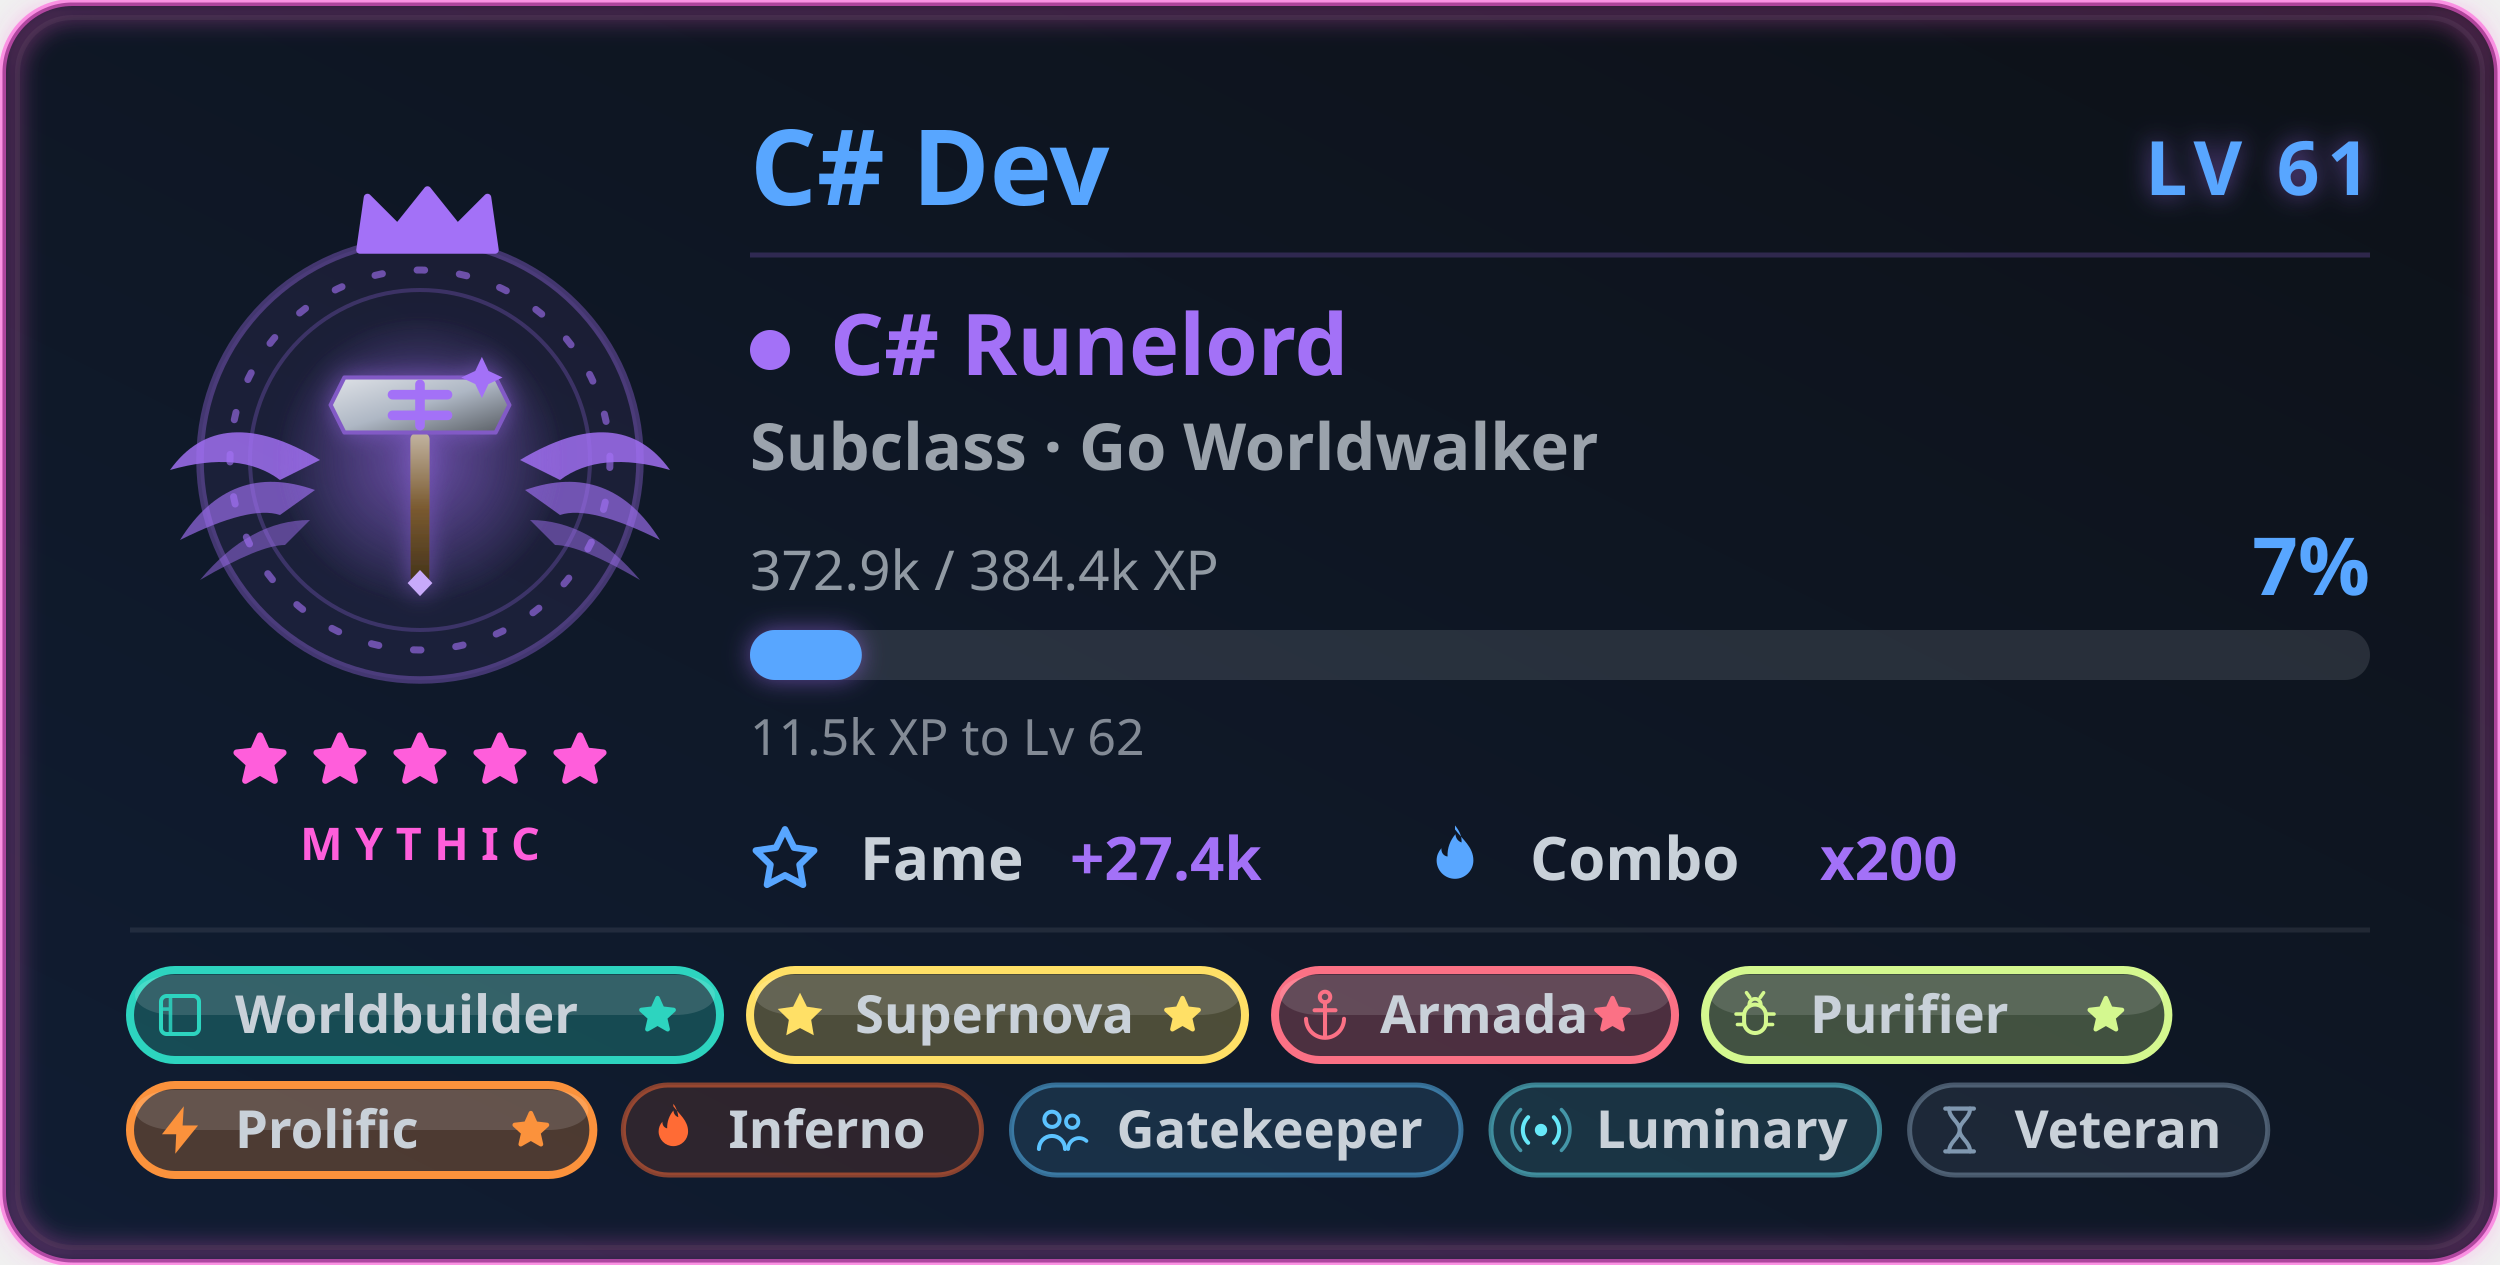
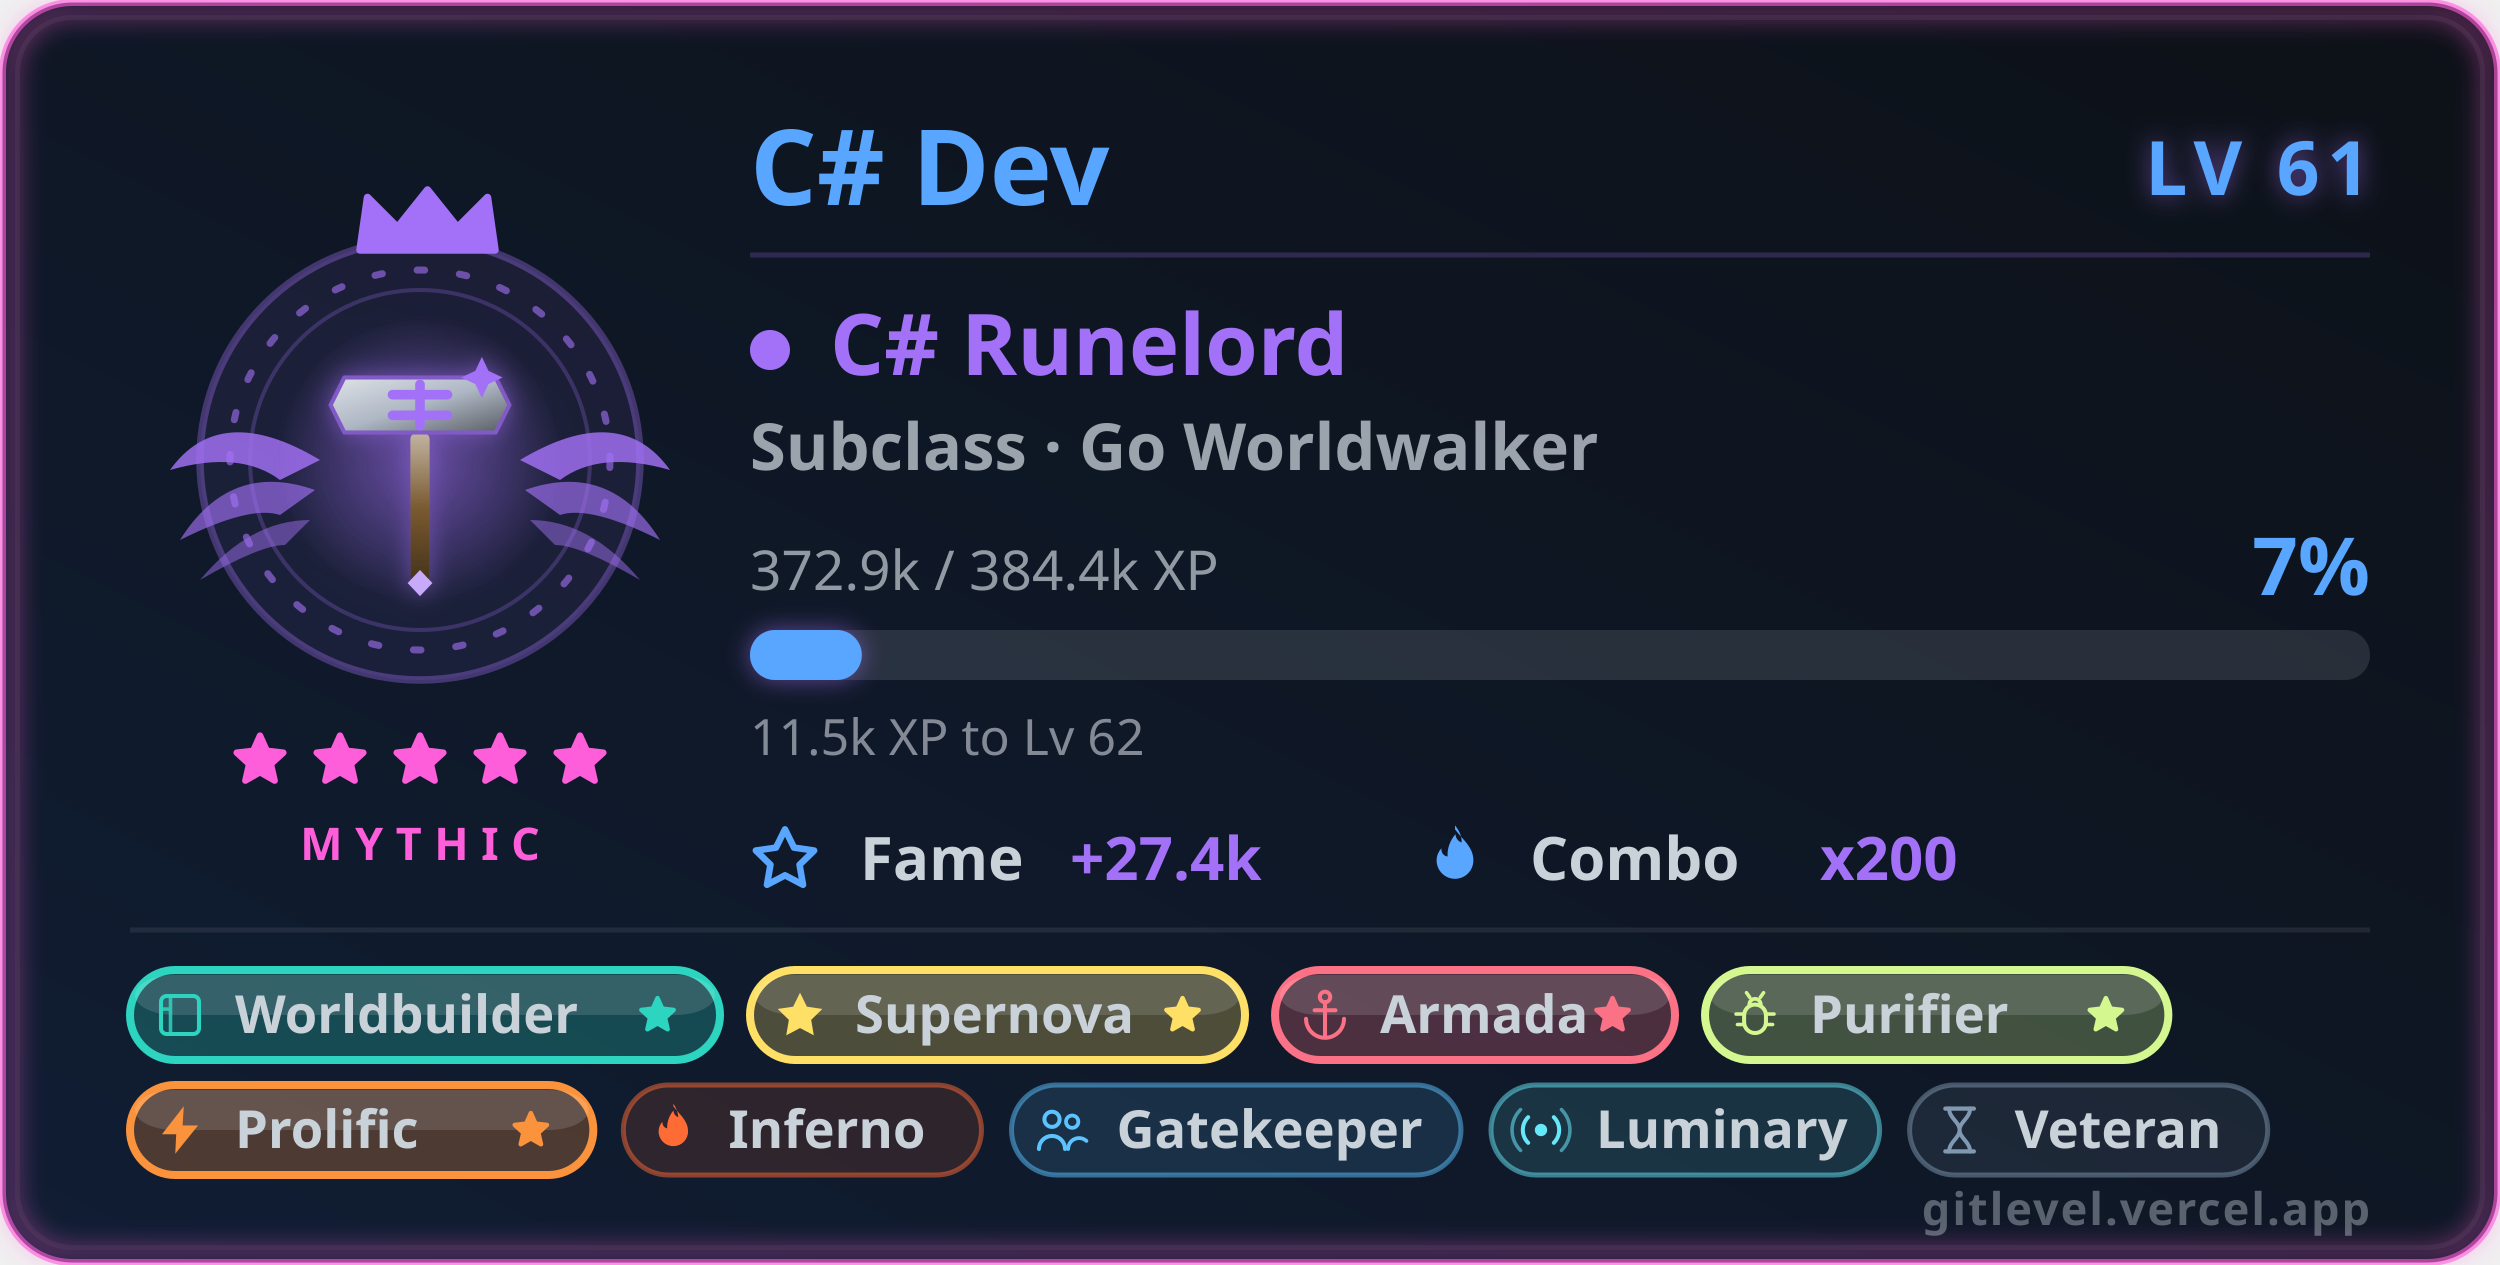
<svg xmlns="http://www.w3.org/2000/svg" width="500" height="253" viewBox="0 0 500 253" role="img" aria-labelledby="card-title-a11y card-desc-a11y">
  <style>
text { font-family: 'Segoe UI', Ubuntu, 'Helvetica Neue', sans-serif; }
.title { font-size: 18px; font-weight: 600; fill: #58a6ff; }
.title-icon { fill: #58a6ff; }
.icon { fill: #58a6ff; }


.gl-name { font-size: 21px; font-weight: 700; fill: #58a6ff; }
.gl-lvl { font-size: 15px; font-weight: 800; letter-spacing: 1.5px; fill: #58a6ff; }
.gl-class { font-size: 17px; font-weight: 700; fill: #a371f7; }
.gl-sub { font-size: 13px; font-weight: 600; fill: #c9d1d9; opacity: 0.75; }
.gl-meta { font-size: 11px; fill: #c9d1d9; opacity: 0.7; }
.gl-pct { font-size: 16px; font-weight: 800; fill: #58a6ff; }
.gl-chip-label { font-size: 12px; font-weight: 600; fill: #c9d1d9; }
.gl-chip-value { font-size: 12px; font-weight: 800; fill: #a371f7; }
.gl-hint { font-size: 10px; fill: #c9d1d9; opacity: 0.62; }
.gl-badge-label { font-size: 10.5px; font-weight: 600; }
.gl-rarity { font-size: 9px; font-weight: 700; letter-spacing: 2.5px; fill: #ff5edb; }
+ .gl-brand { font-size: 9px; font-weight: 600; letter-spacing: 0.4px; fill: #c9d1d9; opacity: 0.4; }

</style>
  <defs>
    <linearGradient id="card-bg" x1="0" y1="0" x2="1" y2="1" gradientTransform="rotate(90, 0.5, 0.5)">
      <stop offset="0.0%" stop-color="#0d1117" />
      <stop offset="100.0%" stop-color="#101d33" />
    </linearGradient>
    <filter id="card-glow" x="-50%" y="-50%" width="200%" height="200%">
      <feGaussianBlur in="SourceGraphic" stdDeviation="3" result="blur" />
      <feFlood flood-color="#58a6ff" flood-opacity="0.55" result="tint" />
      <feComposite in="tint" in2="blur" operator="in" result="softGlow" />
      <feMerge>
        <feMergeNode in="softGlow" />
        <feMergeNode in="SourceGraphic" />
      </feMerge>
    </filter>
    <filter id="gl-glow" x="-60%" y="-60%" width="220%" height="220%">
      <feGaussianBlur in="SourceGraphic" stdDeviation="2.4" result="b" />
      <feFlood flood-color="#a371f7" flood-opacity="0.55" result="t" />
      <feComposite in="t" in2="b" operator="in" result="g" />
      <feMerge>
        <feMergeNode in="g" />
        <feMergeNode in="SourceGraphic" />
      </feMerge>
    </filter>
    <filter id="gl-rarity" x="-20%" y="-20%" width="140%" height="140%">
      <feGaussianBlur stdDeviation="2.4" />
    </filter>
  </defs>
  <rect x="0.5" y="0.5" width="499" height="252" rx="14" fill="url(#card-bg)" stroke="#ff5edb" stroke-width="1.4" stroke-opacity="0.6" />
  <rect x="3.5" y="3.5" width="493" height="246" rx="11" fill="none" stroke="#30363d" stroke-opacity="0.4" />
  <rect x="2" y="2" width="496" height="249" rx="13" fill="none" stroke="#ff5edb" stroke-width="3.5" stroke-opacity="0.4" filter="url(#gl-rarity)" />
  <g class="fade">
    <g class="">
      <g class="flourish">
        <g transform="translate(84,0)">
          <g transform="translate(0,92)" fill="#a371f7">
            <path d="M20 0 Q 40 -12 50 2 Q 36 -2 28 4 Z" opacity="0.82" />
            <path d="M21 6 Q 38 0 48 16 Q 34 9 28 11 Z" opacity="0.64" />
            <path d="M22 12 Q 34 12 44 24 Q 32 17 27 17 Z" opacity="0.48" />
          </g>
        </g>
        <g transform="translate(84,0) scale(-1,1)">
          <g transform="translate(0,92)" fill="#a371f7">
            <path d="M20 0 Q 40 -12 50 2 Q 36 -2 28 4 Z" opacity="0.82" />
            <path d="M21 6 Q 38 0 48 16 Q 34 9 28 11 Z" opacity="0.64" />
            <path d="M22 12 Q 34 12 44 24 Q 32 17 27 17 Z" opacity="0.48" />
          </g>
        </g>
      </g>
      <circle cx="84" cy="92" r="44" fill="#a371f7" fill-opacity="0.08" stroke="#a371f7" stroke-opacity="0.35" stroke-width="1.5" />
      <g class="">
        <circle cx="84" cy="92" r="38" fill="none" stroke="#a371f7" stroke-opacity="0.6" stroke-width="1.4" stroke-dasharray="1.5 7" stroke-linecap="round" />
        <circle cx="84" cy="92" r="34" fill="none" stroke="#a371f7" stroke-opacity="0.25" stroke-width="0.8" />
      </g>
      <g class="" filter="url(#gl-glow)">
        <svg class="" x="51" y="59" width="66" height="66" viewBox="0 0 48 48" aria-hidden="true">
          <defs>
            <radialGradient id="csHalo" cx="0.5" cy="0.5" r="0.5">
              <stop offset="0" stop-color="#a371f7" stop-opacity="0.42" />
              <stop offset="1" stop-color="#a371f7" stop-opacity="0" />
            </radialGradient>
            <linearGradient id="csSteel" x1="0" y1="0" x2="1" y2="1">
              <stop offset="0" stop-color="#dfe2e7" />
              <stop offset="0.5" stop-color="#aeb7c4" />
              <stop offset="1" stop-color="#575c62" />
            </linearGradient>
            <linearGradient id="csWood" x1="0" y1="0" x2="0" y2="1">
              <stop offset="0" stop-color="#c3b5a2" />
              <stop offset="0.5" stop-color="#7a5a30" />
              <stop offset="1" stop-color="#43321a" />
            </linearGradient>
          </defs>
          <circle cx="24" cy="24" r="21" fill="url(#csHalo)" />
          <rect x="22.6" y="20" width="2.8" height="22" rx="1" fill="url(#csWood)" />
          <path d="M13 12 H35 L37 16 L35 20 H13 L11 16 Z" fill="url(#csSteel)" stroke="#825ac6" stroke-width="0.6" stroke-linejoin="round" />
          <g stroke="#a371f7" stroke-width="1.4" stroke-linecap="round">
            <path d="M24 13 V19 M20 14.5 H28 M20 17.5 H28" />
          </g>
          <path d="M24 40 l1.8 1.9 l-1.8 1.9 l-1.8 -1.9 Z" fill="#c8aafa" />
          <path d="M33 9 l0.96 2.04 l2.04 0.96 l-2.04 0.96 l-0.96 2.04 l-0.96 -2.04 l-2.04 -0.96 l2.04 -0.96 Z" fill="#a371f7" />
        </svg>
      </g>
      <g transform="translate(69, 36.5) scale(1.5)">
        <path d="M2 9 L3 2 L7 6 L11 1 L15 6 L19 2 L20 9 Z" fill="#a371f7" stroke="#a371f7" stroke-width="1" stroke-linejoin="round" />
      </g>
    </g>
    <g>
      <g class="" transform="translate(45.5, 145.5) scale(0.5416667)" fill="#ff5edb" stroke="#ff5edb" stroke-width="2.4" stroke-linejoin="round" stroke-linecap="round" opacity="1">
        <path d="M12 3 L14.5 8.6 L20.6 9.3 L16 13.5 L17.4 19.6 L12 16.5 L6.6 19.6 L8 13.5 L3.4 9.3 L9.5 8.6 Z" />
      </g>
      <g class="" transform="translate(61.5, 145.5) scale(0.5416667)" fill="#ff5edb" stroke="#ff5edb" stroke-width="2.4" stroke-linejoin="round" stroke-linecap="round" opacity="1">
        <path d="M12 3 L14.5 8.6 L20.6 9.3 L16 13.5 L17.4 19.6 L12 16.5 L6.6 19.6 L8 13.5 L3.4 9.3 L9.5 8.6 Z" />
      </g>
      <g class="" transform="translate(77.5, 145.5) scale(0.5416667)" fill="#ff5edb" stroke="#ff5edb" stroke-width="2.4" stroke-linejoin="round" stroke-linecap="round" opacity="1">
        <path d="M12 3 L14.5 8.6 L20.6 9.3 L16 13.5 L17.4 19.6 L12 16.5 L6.6 19.6 L8 13.5 L3.4 9.3 L9.5 8.6 Z" />
      </g>
      <g class="" transform="translate(93.5, 145.5) scale(0.5416667)" fill="#ff5edb" stroke="#ff5edb" stroke-width="2.4" stroke-linejoin="round" stroke-linecap="round" opacity="1">
        <path d="M12 3 L14.5 8.6 L20.6 9.3 L16 13.5 L17.4 19.6 L12 16.5 L6.6 19.6 L8 13.5 L3.4 9.3 L9.5 8.6 Z" />
      </g>
      <g class="" transform="translate(109.5, 145.5) scale(0.5416667)" fill="#ff5edb" stroke="#ff5edb" stroke-width="2.4" stroke-linejoin="round" stroke-linecap="round" opacity="1">
        <path d="M12 3 L14.5 8.6 L20.6 9.3 L16 13.5 L17.4 19.6 L12 16.5 L6.6 19.6 L8 13.5 L3.4 9.3 L9.5 8.6 Z" />
      </g>
    </g>
    <text class="gl-rarity" x="84" y="172" text-anchor="middle">MYTHIC</text>
  </g>
  <g class="fade" style="animation-delay:.15s">
    <text class="gl-name" x="150" y="41">C# Dev</text>
    <text class="gl-lvl glow-pulse" x="474" y="39" text-anchor="end" filter="url(#gl-glow)">LV 61</text>
    <line x1="150" y1="51" x2="474" y2="51" stroke="#a371f7" stroke-opacity="0.22" stroke-width="1" />
    <circle cx="154" cy="70" r="4" fill="#a371f7" />
    <text class="gl-class" x="166" y="75">C# Runelord</text>
    <text class="gl-sub" x="150" y="94">Subclass · Go Worldwalker</text>
    <text class="gl-meta" x="150" y="118">372.9k / 384.4k XP</text>
    <text class="gl-pct " x="474" y="119" text-anchor="end">7%</text>
    <rect x="150" y="126" width="324" height="10" rx="5" fill="#c9d1d9" fill-opacity="0.14" />
    <rect class="xp-fill " x="150" y="126" width="22.364" height="10" rx="5" fill="#58a6ff" filter="url(#gl-glow)" />
    <text class="gl-hint" x="150" y="151">11.5k XP to Lv 62</text>
    <g transform="translate(150, 176)">
      <svg class="icon" x="0" y="-11" width="14" height="14" viewBox="0 0 16 16" aria-hidden="true">
        <path fill-rule="evenodd" d="M8 .25a.75.75 0 0 1 .673.418l1.882 3.815 4.21.612a.75.75 0 0 1 .416 1.279l-3.046 2.97.719 4.192a.75.75 0 0 1-1.088.791L8 12.347l-3.766 1.98a.75.75 0 0 1-1.088-.79l.72-4.194L.818 6.374a.75.75 0 0 1 .416-1.28l4.21-.611L7.327.668A.75.75 0 0 1 8 .25zm0 2.445L6.615 5.5a.75.75 0 0 1-.564.41l-3.097.45 2.24 2.184a.75.75 0 0 1 .216.664l-.528 3.084 2.769-1.456a.75.75 0 0 1 .698 0l2.77 1.456-.53-3.084a.75.75 0 0 1 .216-.664l2.24-2.183-3.096-.45a.75.75 0 0 1-.564-.41L8 2.694v.001z" />
      </svg>
      <text class="gl-chip-label" x="22" y="0">Fame</text>
      <text class="gl-chip-value" x="64" y="0">+27.4k</text>
    </g>
    <g transform="translate(284, 176)">
      <svg class="icon" x="0" y="-11" width="14" height="14" viewBox="0 0 16 16" aria-hidden="true">
        <path fill-rule="evenodd" d="M8 1c1.7 2.3 4.2 4 4.2 7.1a4.2 4.2 0 0 1-8.4 0c0-1.1.4-2 1.1-2.8-.1 1 .5 1.8 1.4 1.9-.1-1.9.6-3.7 1.8-5.1.1 1 .6 1.6 1.4 1.9.1-1.4-.5-2.7-1.5-3.9z" />
      </svg>
      <text class="gl-chip-label" x="22" y="0">Combo</text>
      <text class="gl-chip-value" x="80" y="0">x200</text>
    </g>
  </g>
  <g class="fade" style="animation-delay:.2s">
    <line x1="26" y1="186" x2="474" y2="186" stroke="#c9d1d9" stroke-opacity="0.1" stroke-width="1" />
    <g>
      <rect x="26" y="194" width="118.003" height="18" rx="9" fill="#2dd4bf" fill-opacity="0.26" stroke="#2dd4bf" stroke-opacity="1" stroke-width="1.6" />
      <rect x="27" y="195" width="116.003" height="8" rx="8" fill="#ffffff" fill-opacity="0.13" />
      <g transform="translate(30.3, 197.3) scale(0.475)">
        <rect x="4" y="4" width="16" height="16" rx="2.4" fill="none" stroke="#2dd4bf" stroke-width="1.7" />
        <path d="M8 4v16 M4 9.5h4" fill="none" stroke="#2dd4bf" stroke-width="1.5" opacity="0.85" />
      </g>
      <text class="gl-badge-label" x="47" y="206.6" fill="#c9d1d9" font-weight="800">Worldbuilder</text>
      <g class="" transform="translate(127.0032, 198.5) scale(0.375)" fill="#2dd4bf" stroke="#2dd4bf" stroke-width="2.4" stroke-linejoin="round" stroke-linecap="round" opacity="1">
        <path d="M12 3 L14.5 8.6 L20.6 9.3 L16 13.5 L17.4 19.6 L12 16.5 L6.6 19.6 L8 13.5 L3.4 9.3 L9.5 8.6 Z" />
      </g>
    </g>
    <g>
      <rect x="150.003" y="194" width="99.002" height="18" rx="9" fill="#ffe066" fill-opacity="0.26" stroke="#ffe066" stroke-opacity="1" stroke-width="1.6" />
      <rect x="151.003" y="195" width="97.002" height="8" rx="8" fill="#ffffff" fill-opacity="0.13" />
      <g transform="translate(154.3032, 197.3) scale(0.475)">
        <path d="M12 2.6 14.9 8.5 21.4 9.45 16.7 14.05 17.8 20.55 12 17.5 6.2 20.55 7.3 14.05 2.6 9.45 9.1 8.5Z" fill="#ffe066" />
      </g>
      <text class="gl-badge-label" x="171.003" y="206.6" fill="#c9d1d9" font-weight="800">Supernova</text>
      <g class="" transform="translate(232.0056, 198.5) scale(0.375)" fill="#ffe066" stroke="#ffe066" stroke-width="2.4" stroke-linejoin="round" stroke-linecap="round" opacity="1">
        <path d="M12 3 L14.5 8.6 L20.6 9.3 L16 13.5 L17.4 19.6 L12 16.5 L6.6 19.6 L8 13.5 L3.4 9.3 L9.5 8.6 Z" />
      </g>
    </g>
    <g>
      <rect x="255.006" y="194" width="80.002" height="18" rx="9" fill="#fb7185" fill-opacity="0.26" stroke="#fb7185" stroke-opacity="1" stroke-width="1.6" />
      <rect x="256.006" y="195" width="78.002" height="8" rx="8" fill="#ffffff" fill-opacity="0.13" />
      <g transform="translate(259.3056, 197.3) scale(0.475)">
        <circle cx="12" cy="4.4" r="2.2" fill="none" stroke="#fb7185" stroke-width="1.7" />
        <path d="M12 6.6V21M7.6 10h8.8" fill="none" stroke="#fb7185" stroke-width="1.7" stroke-linejoin="round" stroke-linecap="round" />
        <path d="M4 13.6a8 8 0 0 0 16 0" fill="none" stroke="#fb7185" stroke-width="1.7" stroke-linejoin="round" stroke-linecap="round" />
      </g>
      <text class="gl-badge-label" x="276.006" y="206.6" fill="#c9d1d9" font-weight="800">Armada</text>
      <g class="" transform="translate(318.0072, 198.5) scale(0.375)" fill="#fb7185" stroke="#fb7185" stroke-width="2.4" stroke-linejoin="round" stroke-linecap="round" opacity="1">
        <path d="M12 3 L14.5 8.6 L20.6 9.3 L16 13.5 L17.4 19.6 L12 16.5 L6.6 19.6 L8 13.5 L3.4 9.3 L9.5 8.6 Z" />
      </g>
    </g>
    <g>
      <rect x="341.007" y="194" width="92.669" height="18" rx="9" fill="#d4f88f" fill-opacity="0.26" stroke="#d4f88f" stroke-opacity="1" stroke-width="1.6" />
      <rect x="342.007" y="195" width="90.669" height="8" rx="8" fill="#ffffff" fill-opacity="0.13" />
      <g transform="translate(345.3072, 197.3) scale(0.475)">
        <rect x="7.4" y="7.6" width="9.2" height="12" rx="4.6" fill="none" stroke="#d4f88f" stroke-width="1.7" />
        <path d="M9.6 7.6a2.4 2.4 0 0 1 4.8 0" fill="none" stroke="#d4f88f" stroke-width="1.6" stroke-linejoin="round" stroke-linecap="round" />
        <path d="M7.4 11.6H4M16.6 11.6H20M7.4 16H4.6M16.6 16H19.4M9.8 4.6 8.4 2.6M14.2 4.6 15.6 2.6" fill="none" stroke="#d4f88f" stroke-width="1.5" stroke-linejoin="round" stroke-linecap="round" />
      </g>
      <text class="gl-badge-label" x="362.007" y="206.6" fill="#c9d1d9" font-weight="800">Purifier</text>
      <g class="" transform="translate(416.676, 198.5) scale(0.375)" fill="#d4f88f" stroke="#d4f88f" stroke-width="2.4" stroke-linejoin="round" stroke-linecap="round" opacity="1">
        <path d="M12 3 L14.5 8.6 L20.6 9.3 L16 13.5 L17.4 19.6 L12 16.5 L6.6 19.6 L8 13.5 L3.4 9.3 L9.5 8.6 Z" />
      </g>
    </g>
    <g>
      <rect x="26" y="217" width="92.669" height="18" rx="9" fill="#fb923c" fill-opacity="0.26" stroke="#fb923c" stroke-opacity="1" stroke-width="1.6" />
      <rect x="27" y="218" width="90.669" height="8" rx="8" fill="#ffffff" fill-opacity="0.13" />
      <g transform="translate(30.3, 220.3) scale(0.475)">
        <path d="M13.6 2 4.4 13.8h6L10 22l9.6-11.9h-6.5Z" fill="#fb923c" />
      </g>
      <text class="gl-badge-label" x="47" y="229.6" fill="#c9d1d9" font-weight="800">Prolific</text>
      <g class="" transform="translate(101.6688, 221.5) scale(0.375)" fill="#fb923c" stroke="#fb923c" stroke-width="2.4" stroke-linejoin="round" stroke-linecap="round" opacity="1">
        <path d="M12 3 L14.5 8.6 L20.6 9.3 L16 13.5 L17.4 19.6 L12 16.5 L6.6 19.6 L8 13.5 L3.4 9.3 L9.5 8.6 Z" />
      </g>
    </g>
    <g>
      <rect x="124.669" y="217" width="71.63" height="18" rx="9" fill="#ff6b35" fill-opacity="0.13" stroke="#ff6b35" stroke-opacity="0.5" stroke-width="1" />
      <g transform="translate(128.9688, 220.3) scale(0.475)">
        <path d="M12 2c2.5 3.4 6.2 6 6.2 10.6a6.2 6.2 0 0 1-12.4 0c0-1.6.6-3 1.6-4.1-.1 1.5.8 2.6 2 2.8-.1-2.8.9-5.4 2.6-7.5.2 1.5.9 2.4 2.1 2.8-.2-2-.8-4-2.1-5.6Z" fill="#ff6b35" />
      </g>
      <text class="gl-badge-label" x="145.669" y="229.6" fill="#c9d1d9">Inferno</text>
    </g>
    <g>
      <rect x="202.299" y="217" width="89.9" height="18" rx="9" fill="#5cc3ff" fill-opacity="0.13" stroke="#5cc3ff" stroke-opacity="0.5" stroke-width="1" />
      <g transform="translate(206.5988, 220.3) scale(0.475)">
        <circle cx="8" cy="7.5" r="3.2" fill="none" stroke="#5cc3ff" stroke-width="1.7" />
        <path d="M2.5 20a5.5 5.5 0 0 1 11 0" fill="none" stroke="#5cc3ff" stroke-width="1.7" stroke-linecap="round" />
        <circle cx="16.5" cy="8.5" r="2.6" fill="none" stroke="#5cc3ff" stroke-width="1.6" />
        <path d="M14.8 20a4.6 4.6 0 0 1 7.7-3.4" fill="none" stroke="#5cc3ff" stroke-width="1.6" stroke-linecap="round" />
      </g>
      <text class="gl-badge-label" x="223.299" y="229.6" fill="#c9d1d9">Gatekeeper</text>
    </g>
    <g>
      <rect x="298.199" y="217" width="77.72" height="18" rx="9" fill="#67e8f9" fill-opacity="0.13" stroke="#67e8f9" stroke-opacity="0.5" stroke-width="1" />
      <g transform="translate(302.4988, 220.3) scale(0.475)">
        <circle cx="12" cy="12" r="2.6" fill="#67e8f9" />
        <path d="M6.6 6.6a7.6 7.6 0 0 0 0 10.8M17.4 6.6a7.6 7.6 0 0 1 0 10.8" fill="none" stroke="#67e8f9" stroke-width="1.7" stroke-linejoin="round" stroke-linecap="round" />
        <path d="M3.4 3.4a12.1 12.1 0 0 0 0 17.2M20.6 3.4a12.1 12.1 0 0 1 0 17.2" fill="none" stroke="#67e8f9" stroke-width="1.5" stroke-linejoin="round" stroke-linecap="round" opacity="0.55" />
      </g>
      <text class="gl-badge-label" x="319.199" y="229.6" fill="#c9d1d9">Luminary</text>
    </g>
    <g>
      <rect x="381.919" y="217" width="71.63" height="18" rx="9" fill="#8098b0" fill-opacity="0.13" stroke="#8098b0" stroke-opacity="0.5" stroke-width="1" />
      <g transform="translate(386.2188, 220.3) scale(0.475)">
        <path d="M6 3h12M6 21h12" fill="none" stroke="#8098b0" stroke-width="1.8" stroke-linejoin="round" stroke-linecap="round" />
        <path d="M7.6 3c0 4 4.4 5.6 4.4 9s-4.4 5-4.4 9M16.4 3c0 4-4.4 5.6-4.4 9s4.4 5 4.4 9" fill="none" stroke="#8098b0" stroke-width="1.7" stroke-linejoin="round" stroke-linecap="round" />
      </g>
      <text class="gl-badge-label" x="402.919" y="229.6" fill="#c9d1d9">Veteran</text>
    </g>
  </g>
+   <text class="gl-brand" x="474" y="245" text-anchor="end">gitlevel.vercel.app</text>
</svg>
